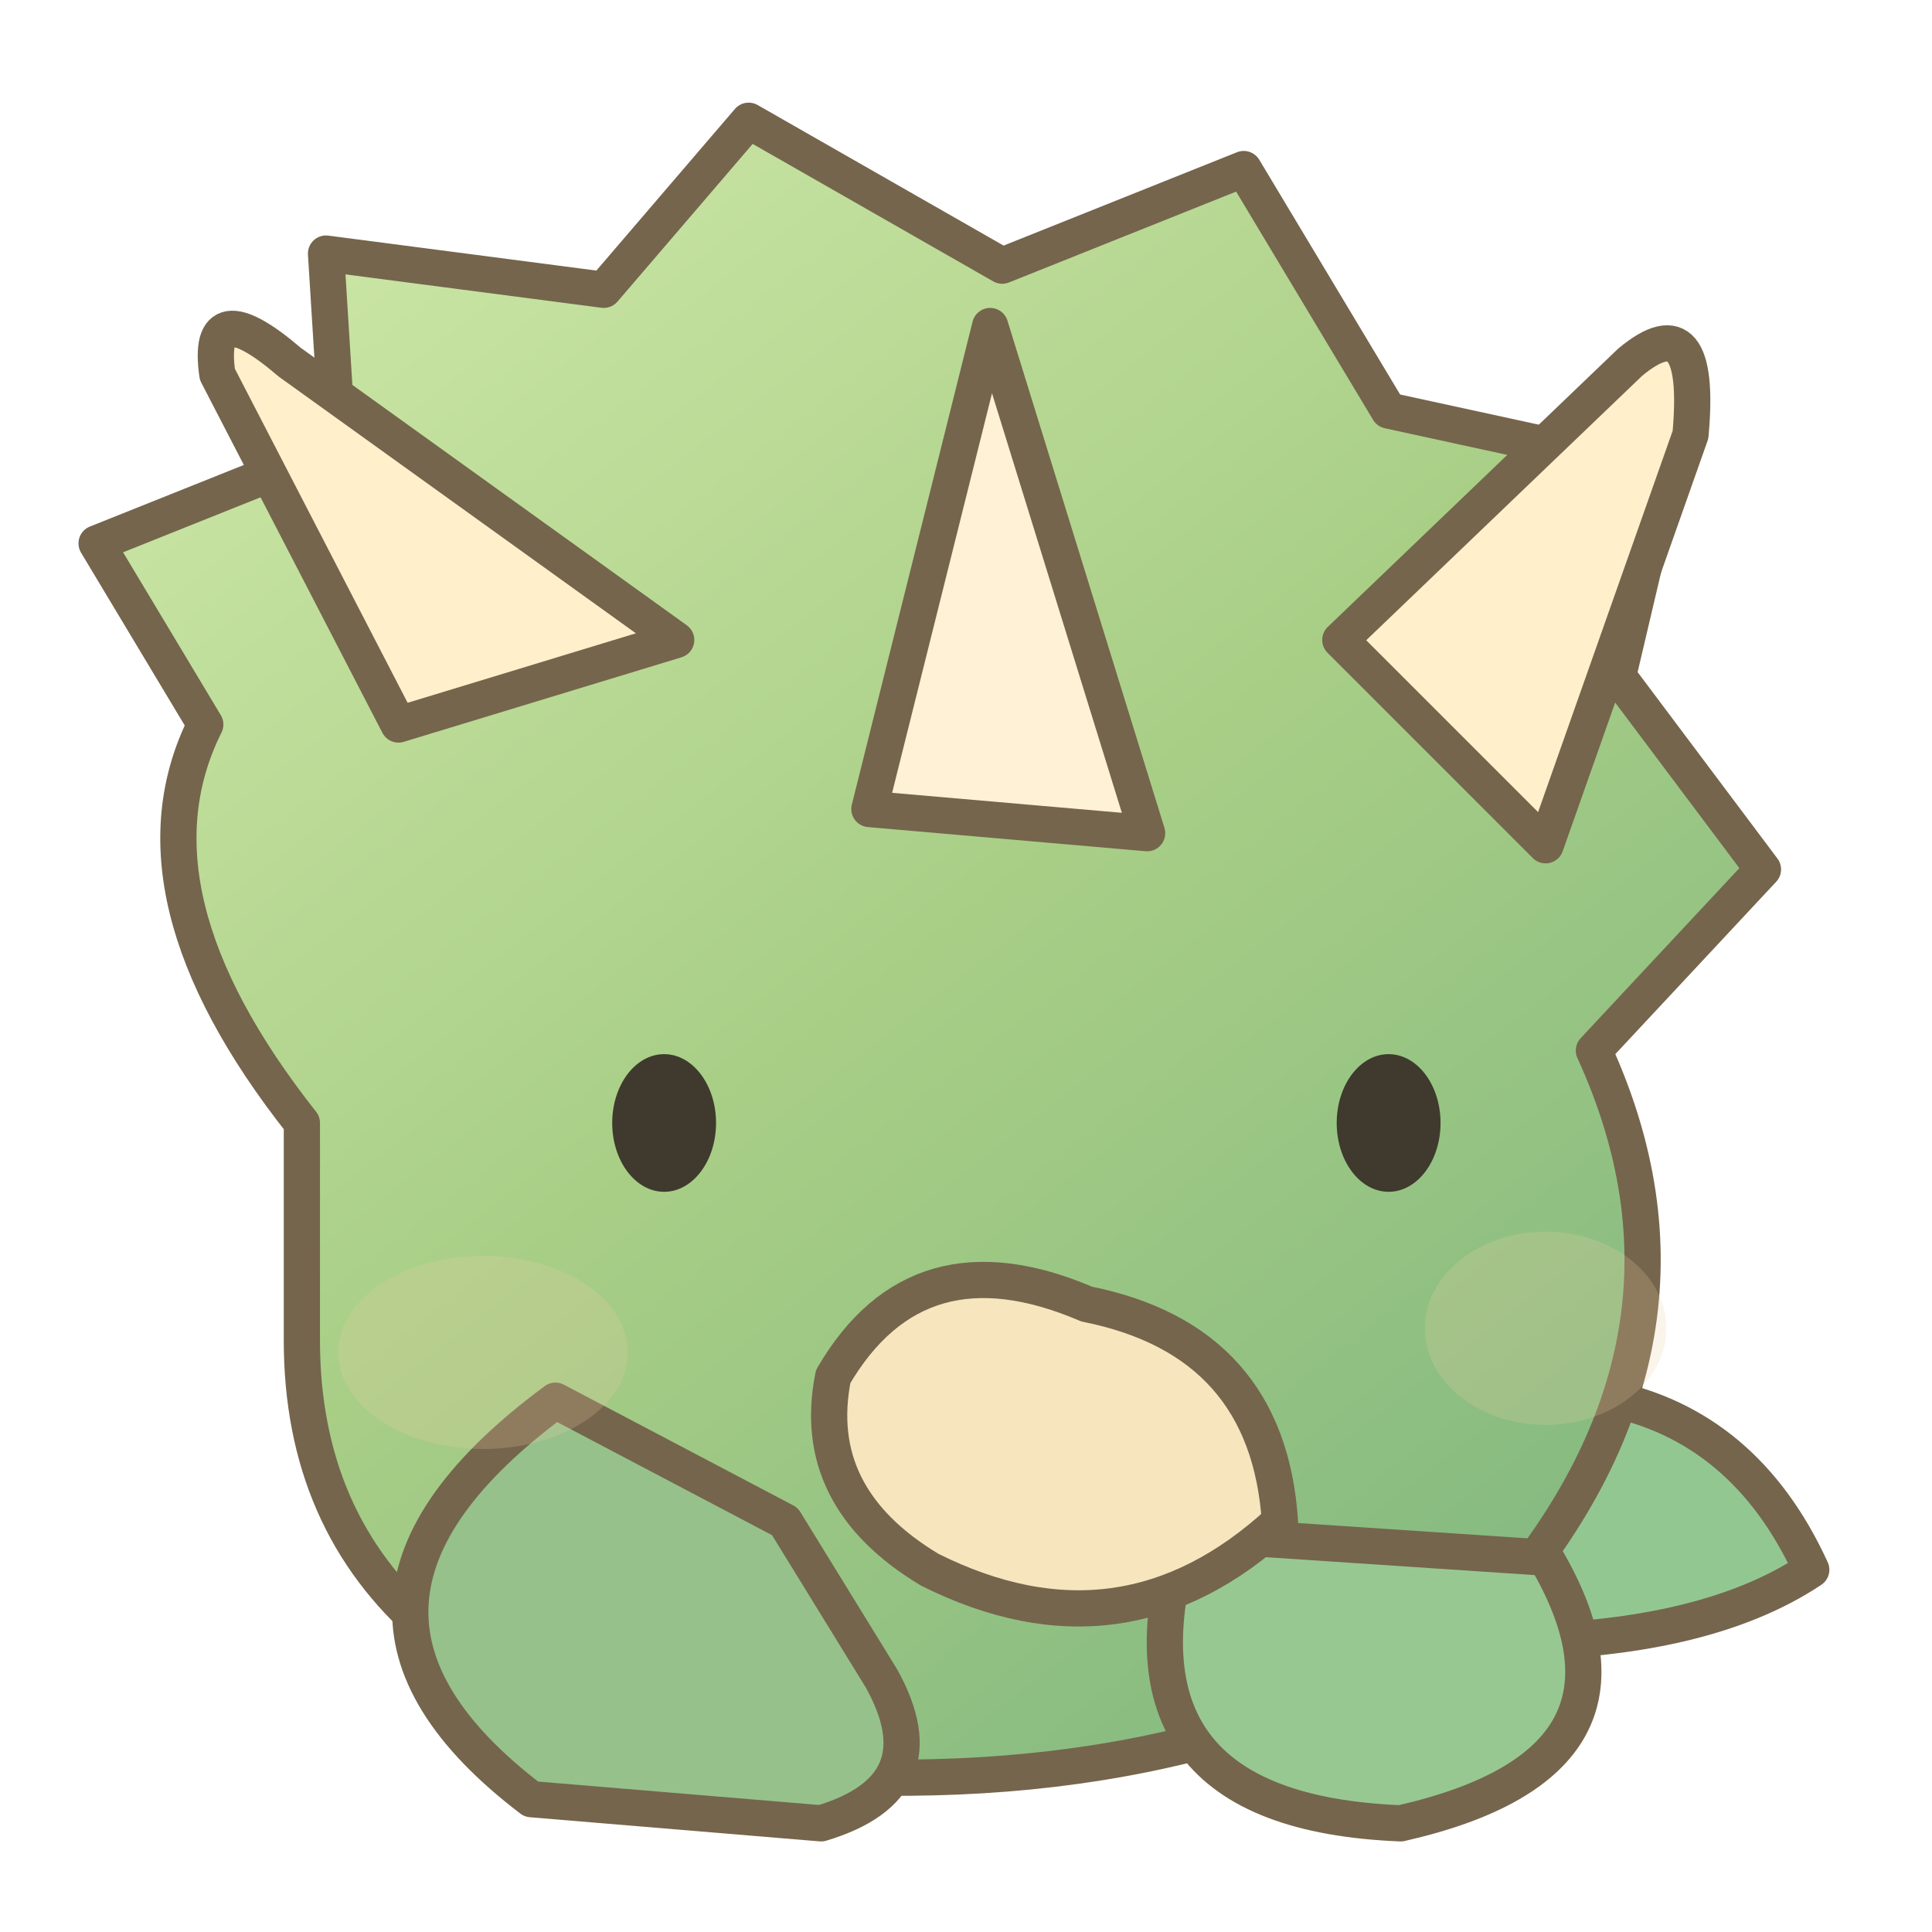
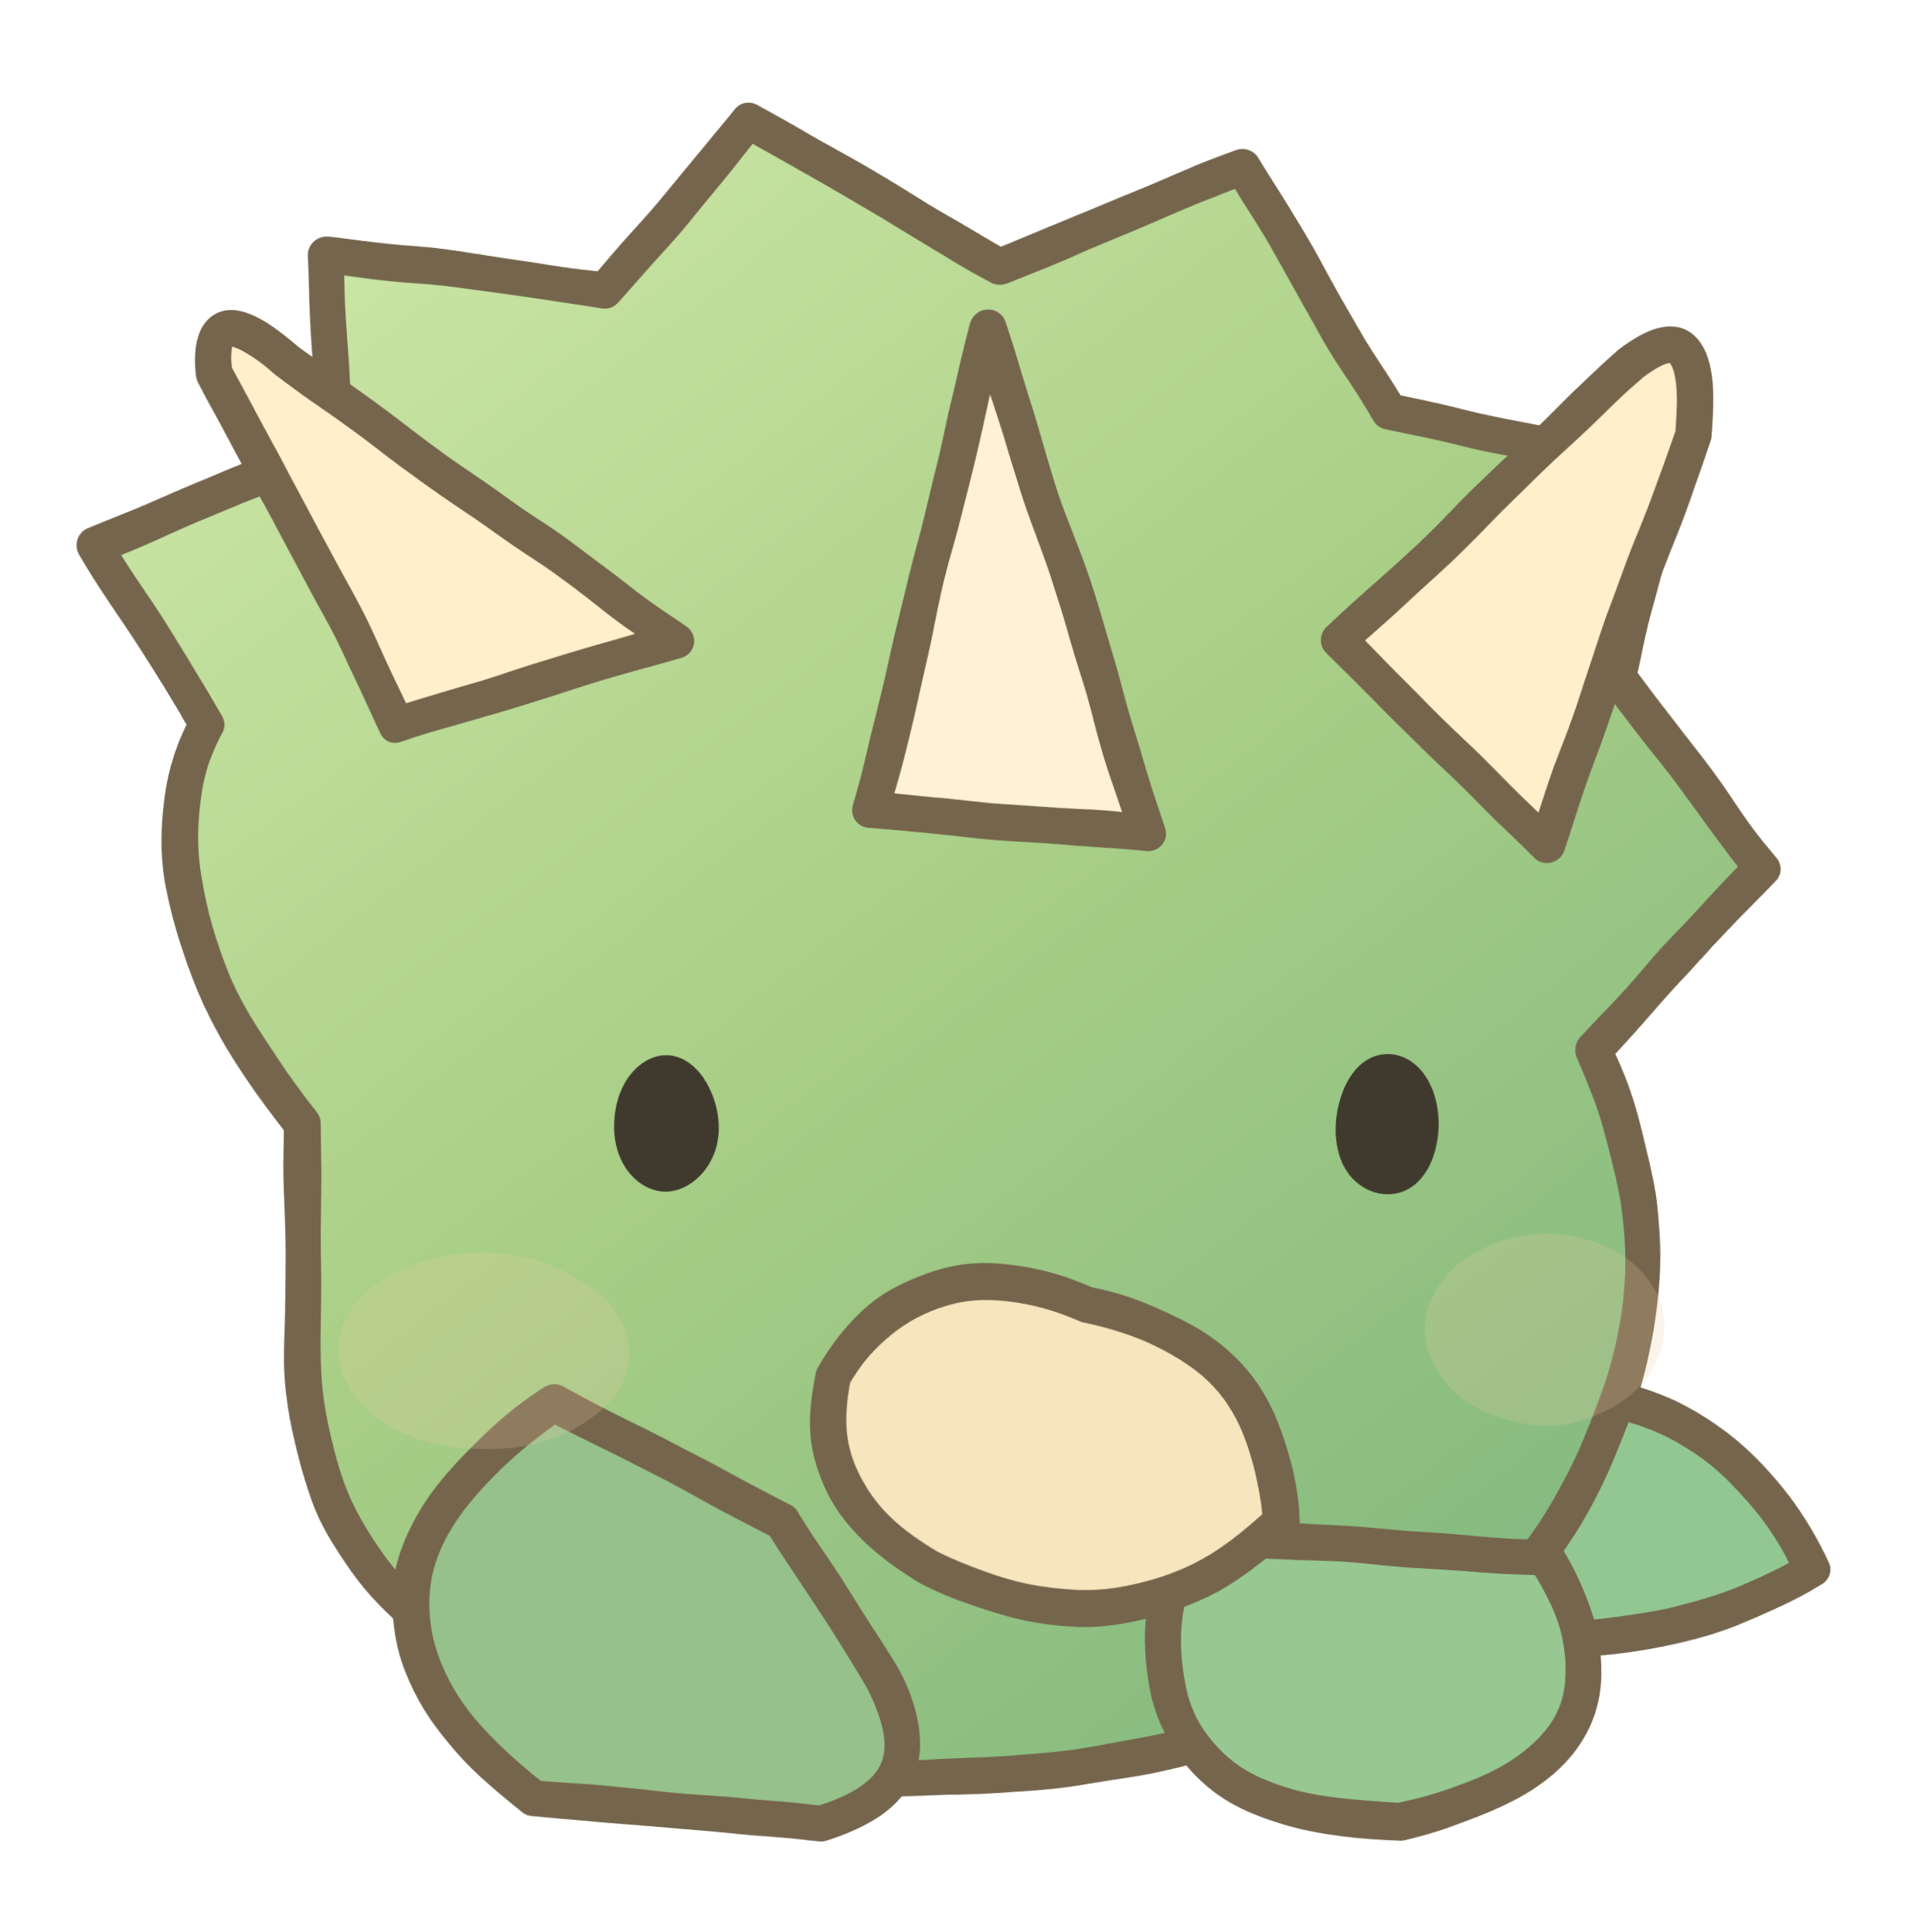
<svg xmlns="http://www.w3.org/2000/svg" width="160" height="160" viewBox="0 0 160 160">
  <defs>
    <linearGradient id="green" x1="0" x2=".8" y1="0" y2="1">
      <stop stop-color="#d3ebac" />
      <stop offset=".55" stop-color="#a8ce86" />
      <stop offset="1" stop-color="#82b880" />
    </linearGradient>
+     <filter id="paper-edge" x="-6%" y="-6%" width="112%" height="112%">
+       <feTurbulence type="fractalNoise" baseFrequency=".045" numOctaves="3" seed="11" result="grain" />
+       <feDisplacementMap in="SourceGraphic" in2="grain" scale="0.9" xChannelSelector="R" yChannelSelector="G" />
+     </filter>
  </defs>
-   <g stroke="#75654c" stroke-width="3" stroke-linejoin="round">
-     <path fill="#93c791" d="M104 121Q139 106 150 130Q141 136 124 136L97 132Z" />
-     <path fill="url(#green)" d="M25 93Q10 74 17 60L8 45L28 37L27 21L50 24L62 10L83 22L103 14L115 34L138 39L134 56L146 72L132 87Q143 111 124 133Q101 149 67 147Q25 141 25 111Z" />
-     <path fill="#96c18b" d="M46 116Q23 133 44 149L68 151Q78 148 73 139L65 126Z" />
-     <path fill="#97c891" d="M98 127Q91 150 116 151Q138 146 128 129Z" />
-     <path fill="#fff0cb" d="M33 60L18 31Q17 24 24 30L56 53Z" />
-     <path fill="#fff0cb" d="M111 53L135 30Q141 25 140 36L128 70Z" />
-     <path fill="#fff1d5" d="M72 67L82 27L95 69Z" />
-     <path fill="#f7e5bd" d="M69 114Q76 102 90 108Q105 111 106 126Q93 138 77 130Q67 124 69 114Z" />
-   </g>
-   <g stroke="#473e32" stroke-linecap="round" stroke-width="3.8" fill="none">
-     <ellipse cx="55" cy="93" rx="4.3" ry="5.7" fill="#3f3a2d" stroke="none" />
-     <ellipse cx="115" cy="93" rx="4.3" ry="5.7" fill="#3f3a2d" stroke="none" />
-   </g>
-   <g fill="#edcba5" opacity=".22">
-     <ellipse cx="40" cy="112" rx="12" ry="8" />
-     <ellipse cx="128" cy="110" rx="10" ry="8" />
+   <g filter="url(#paper-edge)">
+     <g stroke="#75654c" stroke-width="3" stroke-linejoin="round">
+       <path fill="#93c791" d="M104 121Q139 106 150 130Q141 136 124 136L97 132Z" />
+       <path fill="url(#green)" d="M25 93Q10 74 17 60L8 45L28 37L27 21L50 24L62 10L83 22L103 14L115 34L138 39L134 56L146 72L132 87Q143 111 124 133Q101 149 67 147Q25 141 25 111Z" />
+       <path fill="#96c18b" d="M46 116Q23 133 44 149L68 151Q78 148 73 139L65 126Z" />
+       <path fill="#97c891" d="M98 127Q91 150 116 151Q138 146 128 129Z" />
+       <path fill="#fff0cb" d="M33 60L18 31Q17 24 24 30L56 53Z" />
+       <path fill="#fff0cb" d="M111 53L135 30Q141 25 140 36L128 70Z" />
+       <path fill="#fff1d5" d="M72 67L82 27L95 69Z" />
+       <path fill="#f7e5bd" d="M69 114Q76 102 90 108Q105 111 106 126Q93 138 77 130Q67 124 69 114Z" />
+     </g>
+     <g stroke="#473e32" stroke-linecap="round" stroke-width="3.8" fill="none">
+       <ellipse cx="55" cy="93" rx="4.3" ry="5.7" fill="#3f3a2d" stroke="none" />
+       <ellipse cx="115" cy="93" rx="4.3" ry="5.7" fill="#3f3a2d" stroke="none" />
+     </g>
+     <g fill="#edcba5" opacity=".22">
+       <ellipse cx="40" cy="112" rx="12" ry="8" />
+       <ellipse cx="128" cy="110" rx="10" ry="8" />
+     </g>
  </g>
</svg>
